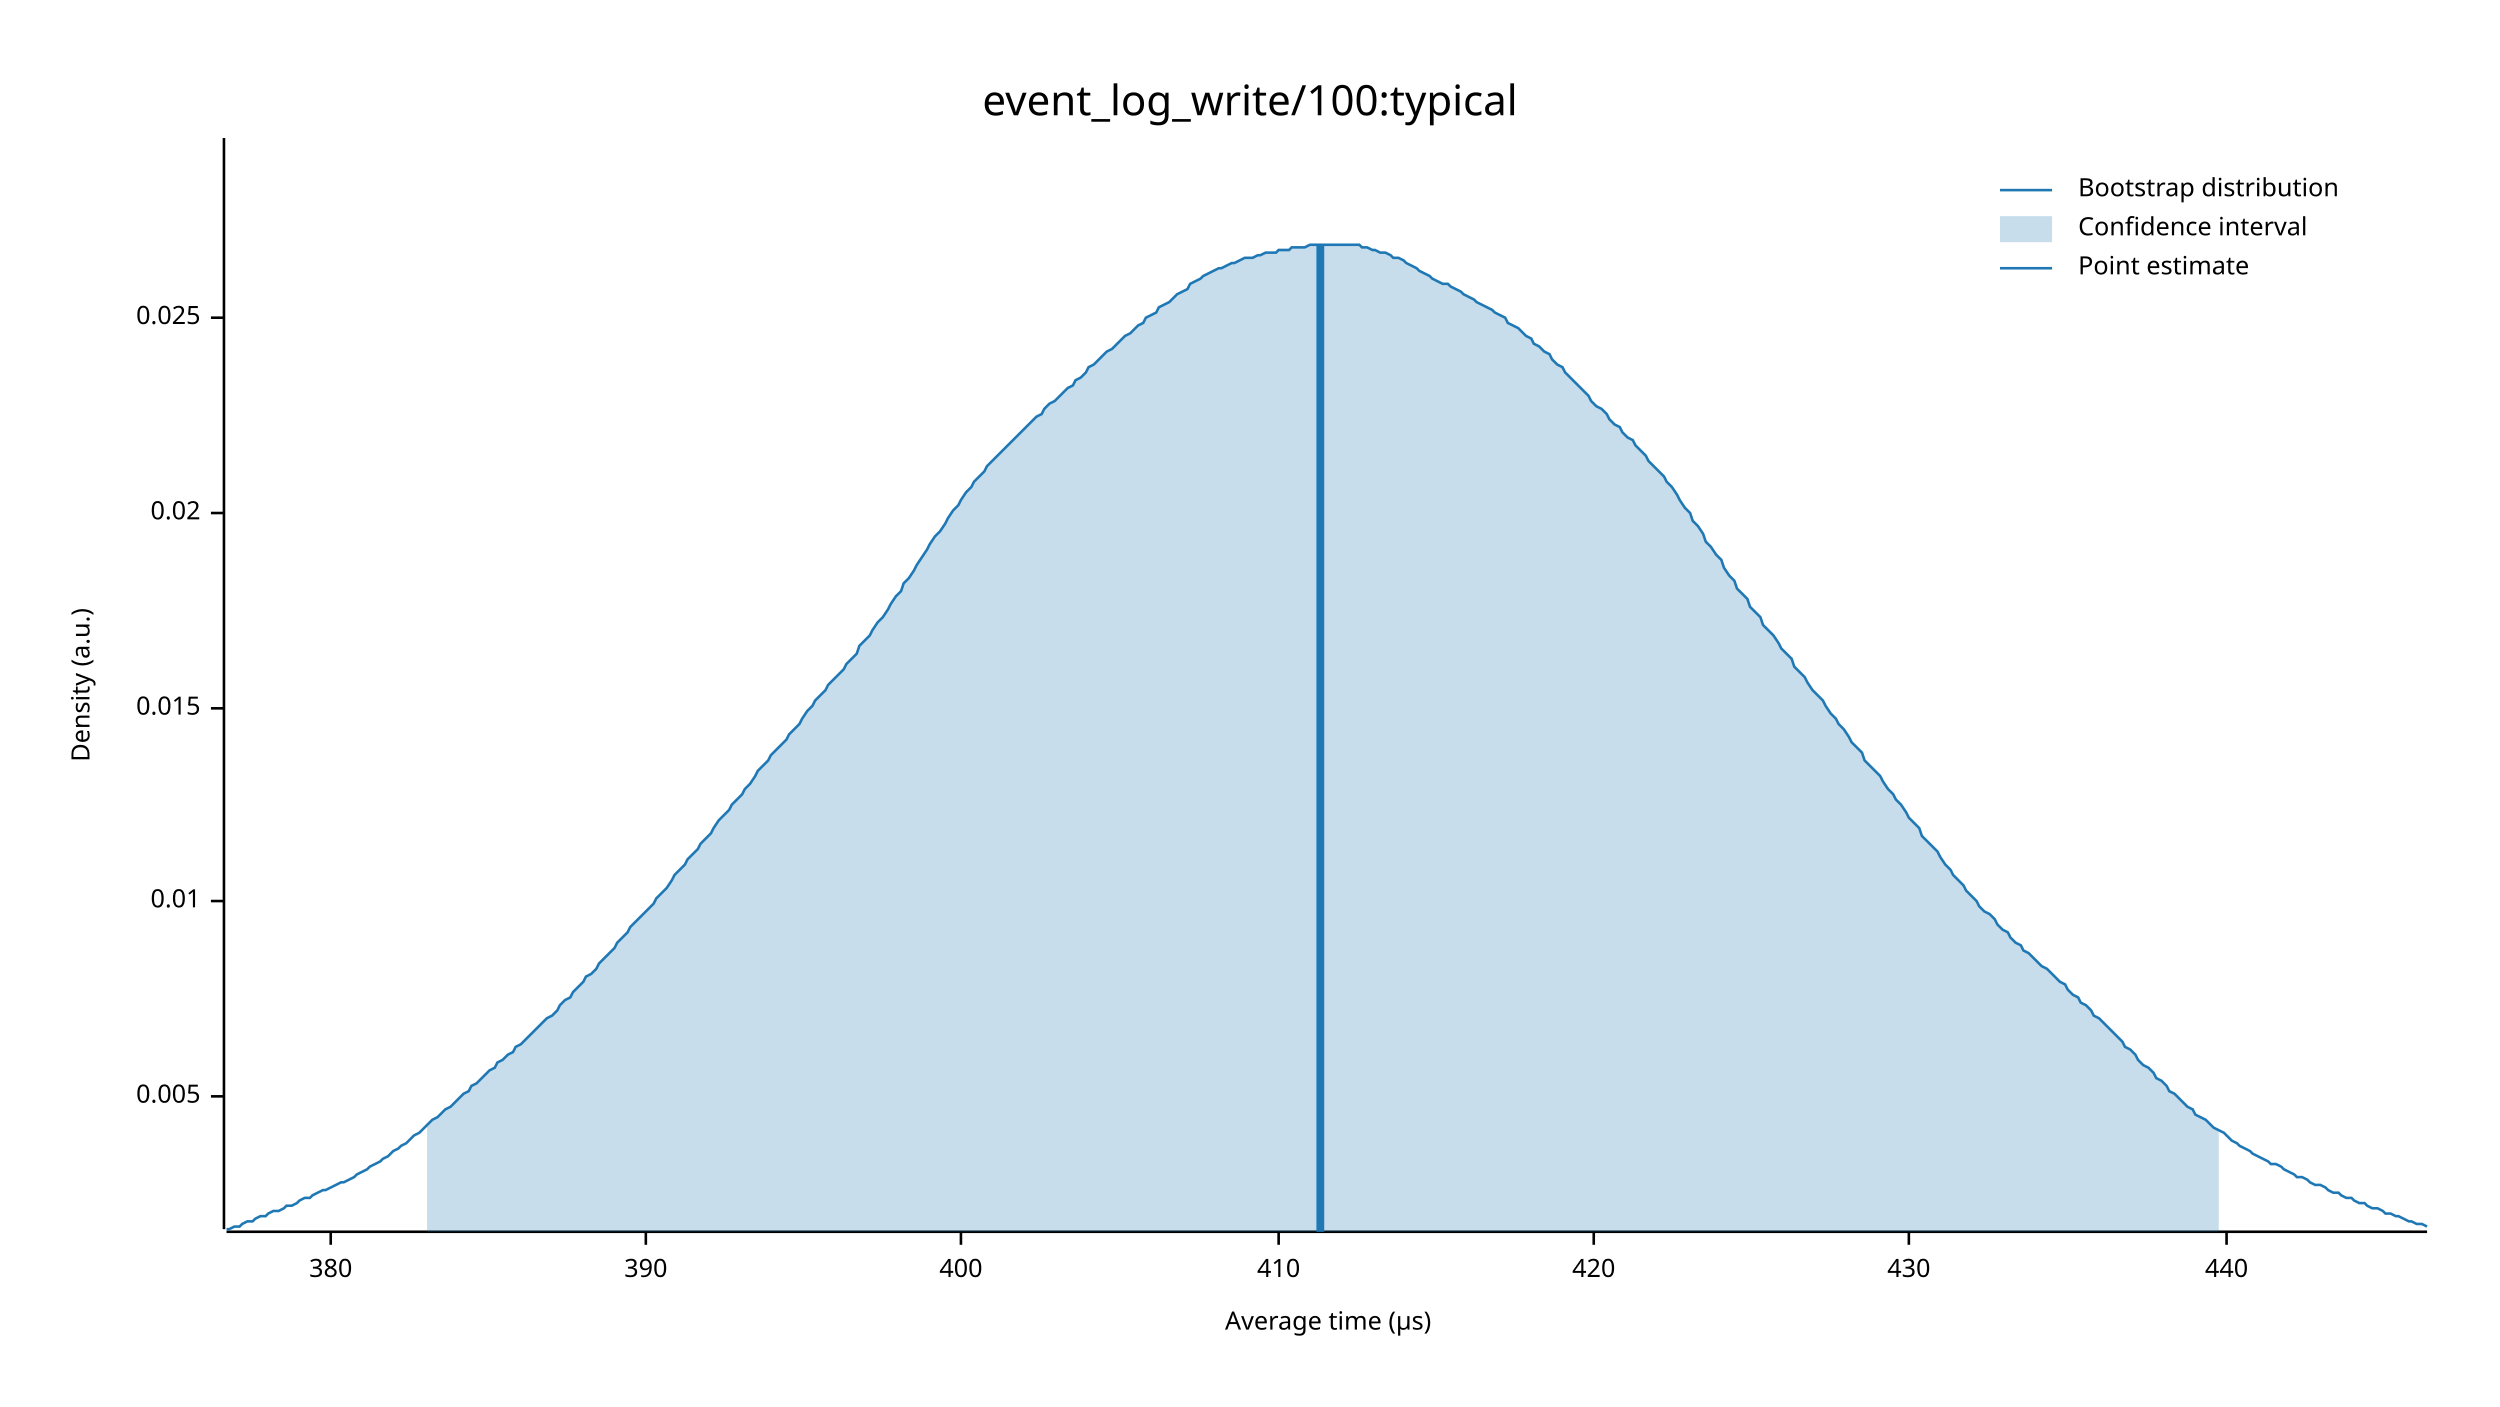
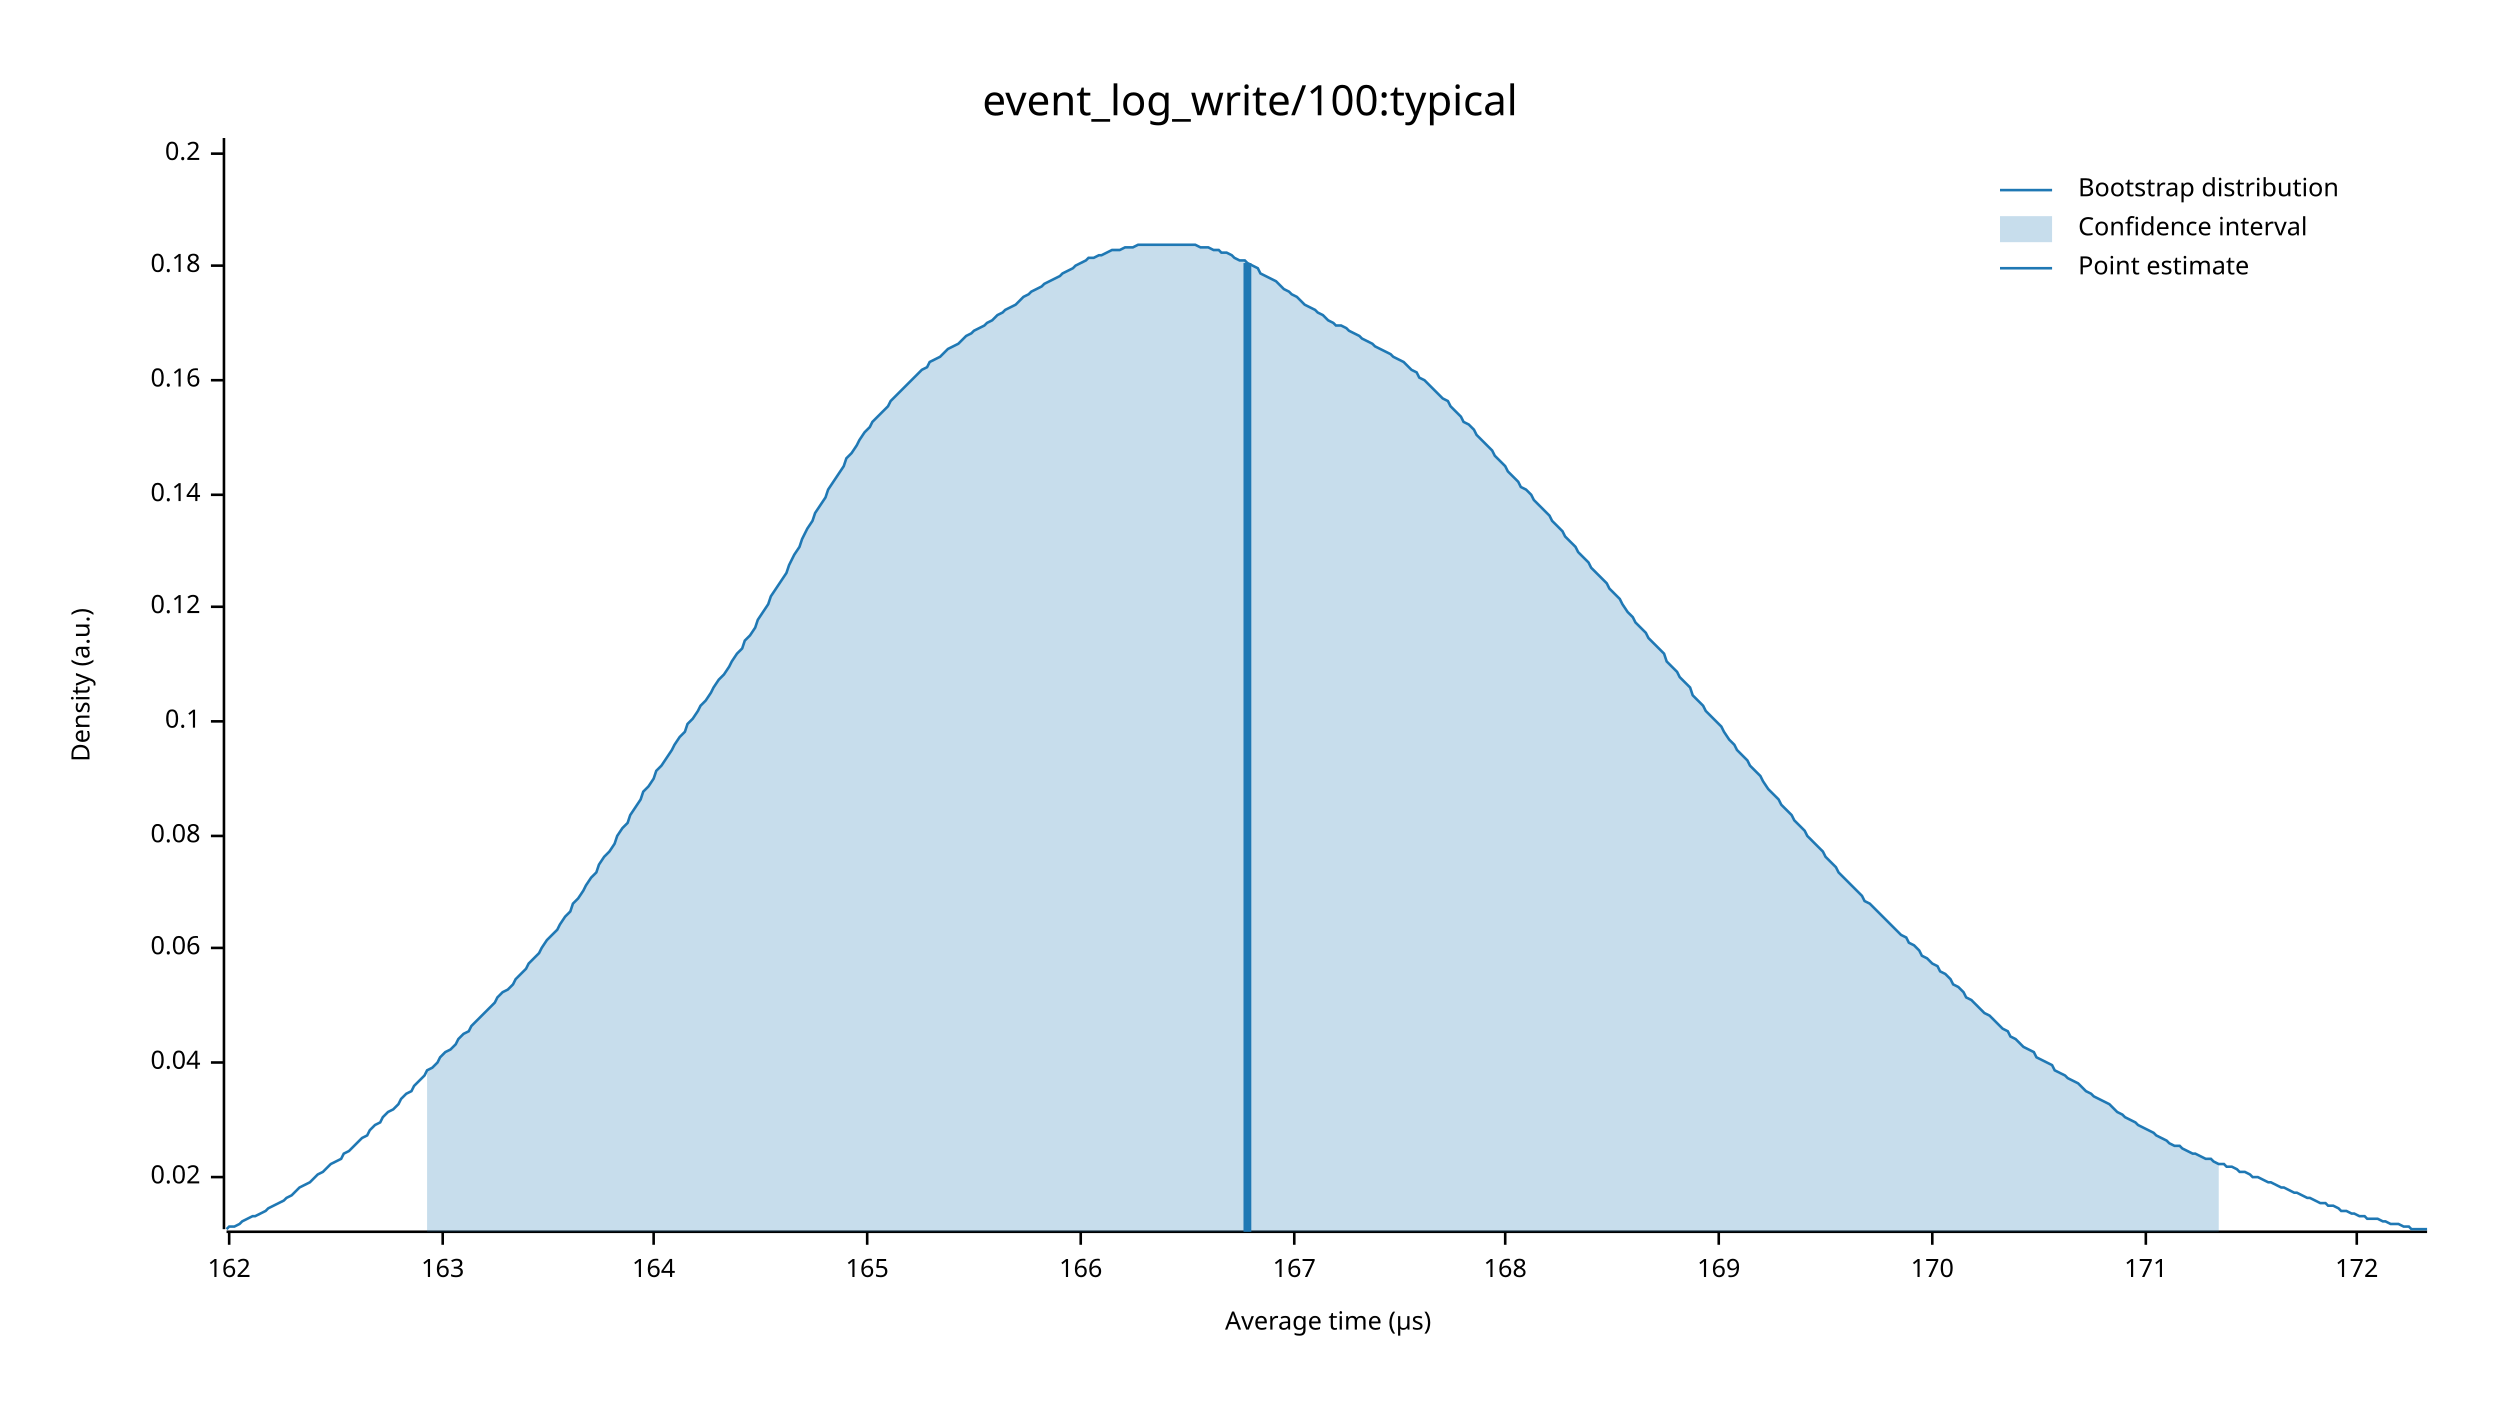
<svg xmlns="http://www.w3.org/2000/svg" width="960" height="540" viewBox="0 0 960 540">
  <text x="480" y="32" dy="0.76em" text-anchor="middle" font-family="sans-serif" font-size="16.129" opacity="1" fill="#000000">
event_log_write/100:typical
</text>
  <text x="27" y="263" dy="0.76em" text-anchor="middle" font-family="sans-serif" font-size="9.677" opacity="1" fill="#000000" transform="rotate(270, 27, 263)">
Density (a.u.)
</text>
  <text x="510" y="513" dy="-0.5ex" text-anchor="middle" font-family="sans-serif" font-size="9.677" opacity="1" fill="#000000">
Average time (µs)
</text>
  <polyline fill="none" opacity="1" stroke="#000000" stroke-width="1" points="86,53 86,472 " />
-   <text x="77" y="421" dy="0.5ex" text-anchor="end" font-family="sans-serif" font-size="9.677" opacity="1" fill="#000000">
- 0.005
- </text>
-   <polyline fill="none" opacity="1" stroke="#000000" stroke-width="1" points="81,421 86,421 " />
-   <text x="77" y="346" dy="0.5ex" text-anchor="end" font-family="sans-serif" font-size="9.677" opacity="1" fill="#000000">
- 0.01
- </text>
-   <polyline fill="none" opacity="1" stroke="#000000" stroke-width="1" points="81,346 86,346 " />
-   <text x="77" y="272" dy="0.5ex" text-anchor="end" font-family="sans-serif" font-size="9.677" opacity="1" fill="#000000">
- 0.015
- </text>
-   <polyline fill="none" opacity="1" stroke="#000000" stroke-width="1" points="81,272 86,272 " />
-   <text x="77" y="197" dy="0.5ex" text-anchor="end" font-family="sans-serif" font-size="9.677" opacity="1" fill="#000000">
+   <text x="77" y="452" dy="0.5ex" text-anchor="end" font-family="sans-serif" font-size="9.677" opacity="1" fill="#000000">
0.02
</text>
-   <polyline fill="none" opacity="1" stroke="#000000" stroke-width="1" points="81,197 86,197 " />
-   <text x="77" y="122" dy="0.5ex" text-anchor="end" font-family="sans-serif" font-size="9.677" opacity="1" fill="#000000">
- 0.025
+   <polyline fill="none" opacity="1" stroke="#000000" stroke-width="1" points="81,452 86,452 " />
+   <text x="77" y="408" dy="0.5ex" text-anchor="end" font-family="sans-serif" font-size="9.677" opacity="1" fill="#000000">
+ 0.04
</text>
-   <polyline fill="none" opacity="1" stroke="#000000" stroke-width="1" points="81,122 86,122 " />
+   <polyline fill="none" opacity="1" stroke="#000000" stroke-width="1" points="81,408 86,408 " />
+   <text x="77" y="364" dy="0.5ex" text-anchor="end" font-family="sans-serif" font-size="9.677" opacity="1" fill="#000000">
+ 0.06
+ </text>
+   <polyline fill="none" opacity="1" stroke="#000000" stroke-width="1" points="81,364 86,364 " />
+   <text x="77" y="321" dy="0.5ex" text-anchor="end" font-family="sans-serif" font-size="9.677" opacity="1" fill="#000000">
+ 0.08
+ </text>
+   <polyline fill="none" opacity="1" stroke="#000000" stroke-width="1" points="81,321 86,321 " />
+   <text x="77" y="277" dy="0.5ex" text-anchor="end" font-family="sans-serif" font-size="9.677" opacity="1" fill="#000000">
+ 0.1
+ </text>
+   <polyline fill="none" opacity="1" stroke="#000000" stroke-width="1" points="81,277 86,277 " />
+   <text x="77" y="233" dy="0.5ex" text-anchor="end" font-family="sans-serif" font-size="9.677" opacity="1" fill="#000000">
+ 0.12
+ </text>
+   <polyline fill="none" opacity="1" stroke="#000000" stroke-width="1" points="81,233 86,233 " />
+   <text x="77" y="190" dy="0.5ex" text-anchor="end" font-family="sans-serif" font-size="9.677" opacity="1" fill="#000000">
+ 0.14
+ </text>
+   <polyline fill="none" opacity="1" stroke="#000000" stroke-width="1" points="81,190 86,190 " />
+   <text x="77" y="146" dy="0.5ex" text-anchor="end" font-family="sans-serif" font-size="9.677" opacity="1" fill="#000000">
+ 0.16
+ </text>
+   <polyline fill="none" opacity="1" stroke="#000000" stroke-width="1" points="81,146 86,146 " />
+   <text x="77" y="102" dy="0.5ex" text-anchor="end" font-family="sans-serif" font-size="9.677" opacity="1" fill="#000000">
+ 0.18
+ </text>
+   <polyline fill="none" opacity="1" stroke="#000000" stroke-width="1" points="81,102 86,102 " />
+   <text x="77" y="59" dy="0.5ex" text-anchor="end" font-family="sans-serif" font-size="9.677" opacity="1" fill="#000000">
+ 0.2
+ </text>
+   <polyline fill="none" opacity="1" stroke="#000000" stroke-width="1" points="81,59 86,59 " />
  <polyline fill="none" opacity="1" stroke="#000000" stroke-width="1" points="87,473 932,473 " />
-   <text x="127" y="483" dy="0.76em" text-anchor="middle" font-family="sans-serif" font-size="9.677" opacity="1" fill="#000000">
- 380
+   <text x="88" y="483" dy="0.76em" text-anchor="middle" font-family="sans-serif" font-size="9.677" opacity="1" fill="#000000">
+ 162
</text>
-   <polyline fill="none" opacity="1" stroke="#000000" stroke-width="1" points="127,473 127,478 " />
-   <text x="248" y="483" dy="0.76em" text-anchor="middle" font-family="sans-serif" font-size="9.677" opacity="1" fill="#000000">
- 390
+   <polyline fill="none" opacity="1" stroke="#000000" stroke-width="1" points="88,473 88,478 " />
+   <text x="170" y="483" dy="0.76em" text-anchor="middle" font-family="sans-serif" font-size="9.677" opacity="1" fill="#000000">
+ 163
</text>
-   <polyline fill="none" opacity="1" stroke="#000000" stroke-width="1" points="248,473 248,478 " />
-   <text x="369" y="483" dy="0.76em" text-anchor="middle" font-family="sans-serif" font-size="9.677" opacity="1" fill="#000000">
- 400
+   <polyline fill="none" opacity="1" stroke="#000000" stroke-width="1" points="170,473 170,478 " />
+   <text x="251" y="483" dy="0.76em" text-anchor="middle" font-family="sans-serif" font-size="9.677" opacity="1" fill="#000000">
+ 164
</text>
-   <polyline fill="none" opacity="1" stroke="#000000" stroke-width="1" points="369,473 369,478 " />
-   <text x="491" y="483" dy="0.76em" text-anchor="middle" font-family="sans-serif" font-size="9.677" opacity="1" fill="#000000">
- 410
+   <polyline fill="none" opacity="1" stroke="#000000" stroke-width="1" points="251,473 251,478 " />
+   <text x="333" y="483" dy="0.76em" text-anchor="middle" font-family="sans-serif" font-size="9.677" opacity="1" fill="#000000">
+ 165
</text>
-   <polyline fill="none" opacity="1" stroke="#000000" stroke-width="1" points="491,473 491,478 " />
-   <text x="612" y="483" dy="0.76em" text-anchor="middle" font-family="sans-serif" font-size="9.677" opacity="1" fill="#000000">
- 420
+   <polyline fill="none" opacity="1" stroke="#000000" stroke-width="1" points="333,473 333,478 " />
+   <text x="415" y="483" dy="0.76em" text-anchor="middle" font-family="sans-serif" font-size="9.677" opacity="1" fill="#000000">
+ 166
</text>
-   <polyline fill="none" opacity="1" stroke="#000000" stroke-width="1" points="612,473 612,478 " />
-   <text x="733" y="483" dy="0.76em" text-anchor="middle" font-family="sans-serif" font-size="9.677" opacity="1" fill="#000000">
- 430
+   <polyline fill="none" opacity="1" stroke="#000000" stroke-width="1" points="415,473 415,478 " />
+   <text x="497" y="483" dy="0.76em" text-anchor="middle" font-family="sans-serif" font-size="9.677" opacity="1" fill="#000000">
+ 167
</text>
-   <polyline fill="none" opacity="1" stroke="#000000" stroke-width="1" points="733,473 733,478 " />
-   <text x="855" y="483" dy="0.76em" text-anchor="middle" font-family="sans-serif" font-size="9.677" opacity="1" fill="#000000">
- 440
+   <polyline fill="none" opacity="1" stroke="#000000" stroke-width="1" points="497,473 497,478 " />
+   <text x="578" y="483" dy="0.76em" text-anchor="middle" font-family="sans-serif" font-size="9.677" opacity="1" fill="#000000">
+ 168
</text>
-   <polyline fill="none" opacity="1" stroke="#000000" stroke-width="1" points="855,473 855,478 " />
-   <polyline fill="none" opacity="1" stroke="#1F78B4" stroke-width="1" points="87,472 88,472 90,471 92,471 93,470 95,469 97,469 98,468 100,467 102,467 103,466 105,465 107,465 109,464 110,463 112,463 114,462 115,461 117,460 119,460 120,459 122,458 124,457 125,457 127,456 129,455 131,454 132,454 134,453 136,452 137,451 139,450 141,449 142,448 144,447 146,446 147,445 149,444 151,442 153,441 154,440 156,439 158,437 159,436 161,435 163,433 164,432 166,430 168,429 169,428 171,426 173,425 175,423 176,422 178,420 180,419 181,417 183,416 185,414 186,413 188,411 190,410 191,408 193,407 195,405 197,404 198,402 200,401 202,399 203,398 205,396 207,394 208,393 210,391 212,390 214,388 215,386 217,384 219,383 220,381 222,379 224,377 225,375 227,374 229,372 230,370 232,368 234,366 236,364 237,362 239,360 241,358 242,356 244,354 246,352 247,351 249,349 251,347 252,345 254,343 256,341 258,338 259,336 261,334 263,332 264,330 266,328 268,326 269,324 271,322 273,320 274,318 276,315 278,313 280,311 281,309 283,307 285,305 286,303 288,301 290,298 291,296 293,294 295,292 296,290 298,288 300,286 302,284 303,282 305,280 307,278 308,276 310,273 312,271 313,269 315,267 317,265 318,263 320,261 322,259 324,257 325,255 327,253 329,251 330,248 332,246 334,244 335,242 337,239 339,237 341,234 342,232 344,229 346,227 347,224 349,222 351,219 352,217 354,214 356,211 357,209 359,206 361,204 363,201 364,199 366,196 368,194 369,192 371,189 373,187 374,185 376,183 378,181 379,179 381,177 383,175 385,173 386,172 388,170 390,168 391,167 393,165 395,163 396,162 398,160 400,159 401,157 403,155 405,154 407,152 408,151 410,149 412,148 413,146 415,145 417,143 418,141 420,140 422,138 423,137 425,135 427,134 429,132 430,131 432,129 434,128 435,127 437,125 439,124 440,122 442,121 444,120 445,118 447,117 449,116 451,114 452,113 454,112 456,111 457,109 459,108 461,107 462,106 464,105 466,104 468,103 469,103 471,102 473,101 474,101 476,100 478,99 479,99 481,99 483,98 484,98 486,97 488,97 490,97 491,96 493,96 495,96 496,95 498,95 500,95 501,95 503,94 505,94 506,94 508,94 510,94 512,94 513,94 515,94 517,94 518,94 520,94 522,94 523,95 525,95 527,96 528,96 530,97 532,97 534,98 535,99 537,99 539,100 540,101 542,102 544,103 545,104 547,105 549,106 550,107 552,108 554,109 556,109 557,110 559,111 561,112 562,113 564,114 566,115 567,116 569,117 571,118 573,119 574,120 576,121 578,122 579,124 581,125 583,126 584,127 586,129 588,130 589,132 591,133 593,135 595,136 596,138 598,140 600,141 601,143 603,145 605,147 606,148 608,150 610,152 611,154 613,156 615,157 617,159 618,161 620,163 622,164 623,166 625,168 627,169 628,171 630,173 632,175 633,177 635,179 637,181 639,183 640,185 642,187 644,190 645,192 647,195 649,197 650,200 652,202 654,205 655,208 657,210 659,213 661,215 662,218 664,221 666,223 667,226 669,228 671,230 672,233 674,235 676,237 677,240 679,242 681,244 683,247 684,249 686,251 688,253 689,256 691,258 693,260 694,262 696,265 698,267 700,269 701,271 703,274 705,276 706,278 708,280 710,283 711,285 713,287 715,289 716,292 718,294 720,296 722,298 723,300 725,303 727,305 728,307 730,309 732,312 733,314 735,316 737,318 738,321 740,323 742,325 744,327 745,329 747,332 749,334 750,336 752,338 754,340 755,342 757,344 759,346 760,348 762,350 764,351 766,353 767,355 769,357 771,358 772,360 774,362 776,363 777,365 779,366 781,368 782,369 784,371 786,372 788,374 789,375 791,377 793,378 794,380 796,382 798,383 799,385 801,386 803,388 804,390 806,391 808,393 810,395 811,396 813,398 815,400 816,402 818,403 820,405 821,407 823,409 825,410 827,412 828,414 830,415 832,417 833,419 835,420 837,422 838,423 840,425 842,426 843,428 845,429 847,430 849,432 850,433 852,434 854,435 855,436 857,438 859,439 860,440 862,441 864,442 865,443 867,444 869,445 871,446 872,447 874,447 876,448 877,449 879,450 881,451 882,452 884,452 886,453 887,454 889,455 891,455 893,456 894,457 896,458 898,458 899,459 901,460 903,460 904,461 906,462 908,462 909,463 911,464 913,464 915,465 916,466 918,466 920,467 921,467 923,468 925,469 926,469 928,470 930,470 932,471 " />
-   <polygon opacity="0.25" fill="#1F78B4" points="164,432 166,430 168,429 169,428 171,426 173,425 175,423 176,422 178,420 180,419 181,417 183,416 185,414 186,413 188,411 190,410 191,408 193,407 195,405 197,404 198,402 200,401 202,399 203,398 205,396 207,394 208,393 210,391 212,390 214,388 215,386 217,384 219,383 220,381 222,379 224,377 225,375 227,374 229,372 230,370 232,368 234,366 236,364 237,362 239,360 241,358 242,356 244,354 246,352 247,351 249,349 251,347 252,345 254,343 256,341 258,338 259,336 261,334 263,332 264,330 266,328 268,326 269,324 271,322 273,320 274,318 276,315 278,313 280,311 281,309 283,307 285,305 286,303 288,301 290,298 291,296 293,294 295,292 296,290 298,288 300,286 302,284 303,282 305,280 307,278 308,276 310,273 312,271 313,269 315,267 317,265 318,263 320,261 322,259 324,257 325,255 327,253 329,251 330,248 332,246 334,244 335,242 337,239 339,237 341,234 342,232 344,229 346,227 347,224 349,222 351,219 352,217 354,214 356,211 357,209 359,206 361,204 363,201 364,199 366,196 368,194 369,192 371,189 373,187 374,185 376,183 378,181 379,179 381,177 383,175 385,173 386,172 388,170 390,168 391,167 393,165 395,163 396,162 398,160 400,159 401,157 403,155 405,154 407,152 408,151 410,149 412,148 413,146 415,145 417,143 418,141 420,140 422,138 423,137 425,135 427,134 429,132 430,131 432,129 434,128 435,127 437,125 439,124 440,122 442,121 444,120 445,118 447,117 449,116 451,114 452,113 454,112 456,111 457,109 459,108 461,107 462,106 464,105 466,104 468,103 469,103 471,102 473,101 474,101 476,100 478,99 479,99 481,99 483,98 484,98 486,97 488,97 490,97 491,96 493,96 495,96 496,95 498,95 500,95 501,95 503,94 505,94 506,94 508,94 510,94 512,94 513,94 515,94 517,94 518,94 520,94 522,94 523,95 525,95 527,96 528,96 530,97 532,97 534,98 535,99 537,99 539,100 540,101 542,102 544,103 545,104 547,105 549,106 550,107 552,108 554,109 556,109 557,110 559,111 561,112 562,113 564,114 566,115 567,116 569,117 571,118 573,119 574,120 576,121 578,122 579,124 581,125 583,126 584,127 586,129 588,130 589,132 591,133 593,135 595,136 596,138 598,140 600,141 601,143 603,145 605,147 606,148 608,150 610,152 611,154 613,156 615,157 617,159 618,161 620,163 622,164 623,166 625,168 627,169 628,171 630,173 632,175 633,177 635,179 637,181 639,183 640,185 642,187 644,190 645,192 647,195 649,197 650,200 652,202 654,205 655,208 657,210 659,213 661,215 662,218 664,221 666,223 667,226 669,228 671,230 672,233 674,235 676,237 677,240 679,242 681,244 683,247 684,249 686,251 688,253 689,256 691,258 693,260 694,262 696,265 698,267 700,269 701,271 703,274 705,276 706,278 708,280 710,283 711,285 713,287 715,289 716,292 718,294 720,296 722,298 723,300 725,303 727,305 728,307 730,309 732,312 733,314 735,316 737,318 738,321 740,323 742,325 744,327 745,329 747,332 749,334 750,336 752,338 754,340 755,342 757,344 759,346 760,348 762,350 764,351 766,353 767,355 769,357 771,358 772,360 774,362 776,363 777,365 779,366 781,368 782,369 784,371 786,372 788,374 789,375 791,377 793,378 794,380 796,382 798,383 799,385 801,386 803,388 804,390 806,391 808,393 810,395 811,396 813,398 815,400 816,402 818,403 820,405 821,407 823,409 825,410 827,412 828,414 830,415 832,417 833,419 835,420 837,422 838,423 840,425 842,426 843,428 845,429 847,430 849,432 850,433 852,434 852,473 164,473 " />
-   <polyline fill="none" opacity="1" stroke="#1F78B4" stroke-width="3" points="507,473 507,94 " />
+   <polyline fill="none" opacity="1" stroke="#000000" stroke-width="1" points="578,473 578,478 " />
+   <text x="660" y="483" dy="0.76em" text-anchor="middle" font-family="sans-serif" font-size="9.677" opacity="1" fill="#000000">
+ 169
+ </text>
+   <polyline fill="none" opacity="1" stroke="#000000" stroke-width="1" points="660,473 660,478 " />
+   <text x="742" y="483" dy="0.76em" text-anchor="middle" font-family="sans-serif" font-size="9.677" opacity="1" fill="#000000">
+ 170
+ </text>
+   <polyline fill="none" opacity="1" stroke="#000000" stroke-width="1" points="742,473 742,478 " />
+   <text x="824" y="483" dy="0.76em" text-anchor="middle" font-family="sans-serif" font-size="9.677" opacity="1" fill="#000000">
+ 171
+ </text>
+   <polyline fill="none" opacity="1" stroke="#000000" stroke-width="1" points="824,473 824,478 " />
+   <text x="905" y="483" dy="0.76em" text-anchor="middle" font-family="sans-serif" font-size="9.677" opacity="1" fill="#000000">
+ 172
+ </text>
+   <polyline fill="none" opacity="1" stroke="#000000" stroke-width="1" points="905,473 905,478 " />
+   <polyline fill="none" opacity="1" stroke="#1F78B4" stroke-width="1" points="87,472 88,471 90,471 92,470 93,469 95,468 97,467 98,467 100,466 102,465 103,464 105,463 107,462 109,461 110,460 112,459 114,457 115,456 117,455 119,454 120,453 122,451 124,450 125,449 127,447 129,446 131,445 132,443 134,442 136,440 137,439 139,437 141,436 142,434 144,432 146,431 147,429 149,427 151,426 153,424 154,422 156,420 158,419 159,417 161,415 163,413 164,411 166,410 168,408 169,406 171,404 173,403 175,401 176,399 178,397 180,396 181,394 183,392 185,390 186,389 188,387 190,385 191,383 193,381 195,380 197,378 198,376 200,374 202,372 203,370 205,368 207,366 208,364 210,361 212,359 214,357 215,355 217,352 219,350 220,347 222,345 224,342 225,340 227,337 229,335 230,332 232,329 234,327 236,324 237,321 239,318 241,316 242,313 244,310 246,307 247,304 249,302 251,299 252,296 254,294 256,291 258,288 259,286 261,283 263,281 264,278 266,276 268,273 269,271 271,269 273,266 274,264 276,261 278,259 280,256 281,254 283,251 285,249 286,246 288,244 290,241 291,238 293,235 295,232 296,229 298,226 300,223 302,220 303,217 305,213 307,210 308,207 310,203 312,200 313,197 315,194 317,191 318,188 320,185 322,182 324,179 325,176 327,174 329,171 330,169 332,166 334,164 335,162 337,160 339,158 341,156 342,154 344,152 346,150 347,149 349,147 351,145 352,144 354,142 356,141 357,139 359,138 361,137 363,135 364,134 366,133 368,132 369,131 371,129 373,128 374,127 376,126 378,125 379,124 381,123 383,121 385,120 386,119 388,118 390,117 391,116 393,114 395,113 396,112 398,111 400,110 401,109 403,108 405,107 407,106 408,105 410,104 412,103 413,102 415,101 417,100 418,99 420,99 422,98 423,98 425,97 427,96 429,96 430,96 432,95 434,95 435,95 437,94 439,94 440,94 442,94 444,94 445,94 447,94 449,94 451,94 452,94 454,94 456,94 457,94 459,94 461,95 462,95 464,95 466,96 468,96 469,97 471,97 473,98 474,99 476,100 478,100 479,101 481,102 483,103 484,105 486,106 488,107 490,108 491,109 493,111 495,112 496,113 498,114 500,116 501,117 503,118 505,119 506,120 508,121 510,123 512,124 513,125 515,125 517,126 518,127 520,128 522,129 523,130 525,131 527,132 528,133 530,134 532,135 534,136 535,137 537,138 539,139 540,140 542,142 544,143 545,145 547,146 549,148 550,149 552,151 554,153 556,154 557,156 559,158 561,160 562,162 564,163 566,165 567,167 569,169 571,171 573,173 574,175 576,177 578,179 579,181 581,183 583,185 584,187 586,188 588,190 589,192 591,194 593,196 595,198 596,200 598,202 600,204 601,206 603,208 605,210 606,212 608,214 610,216 611,218 613,220 615,222 617,224 618,226 620,228 622,230 623,232 625,235 627,237 628,239 630,241 632,243 633,245 635,247 637,249 639,251 640,254 642,256 644,258 645,260 647,262 649,264 650,267 652,269 654,271 655,273 657,275 659,277 661,279 662,281 664,284 666,286 667,288 669,290 671,292 672,294 674,296 676,298 677,300 679,303 681,305 683,307 684,309 686,311 688,313 689,315 691,317 693,319 694,321 696,323 698,325 700,327 701,329 703,331 705,333 706,335 708,337 710,339 711,340 713,342 715,344 716,346 718,347 720,349 722,351 723,352 725,354 727,356 728,357 730,359 732,360 733,362 735,363 737,365 738,367 740,368 742,370 744,371 745,373 747,374 749,376 750,378 752,379 754,381 755,383 757,384 759,386 760,387 762,389 764,390 766,392 767,393 769,395 771,396 772,398 774,399 776,401 777,402 779,403 781,404 782,406 784,407 786,408 788,409 789,411 791,412 793,413 794,414 796,415 798,416 799,417 801,419 803,420 804,421 806,422 808,423 810,424 811,425 813,427 815,428 816,429 818,430 820,431 821,432 823,433 825,434 827,435 828,436 830,437 832,438 833,439 835,440 837,440 838,441 840,442 842,443 843,443 845,444 847,445 849,445 850,446 852,447 854,447 855,448 857,448 859,449 860,450 862,450 864,451 865,452 867,452 869,453 871,454 872,454 874,455 876,456 877,456 879,457 881,458 882,458 884,459 886,460 887,460 889,461 891,462 893,462 894,463 896,463 898,464 899,465 901,465 903,466 904,466 906,467 908,467 909,468 911,468 913,468 915,469 916,469 918,470 920,470 921,470 923,471 925,471 926,472 928,472 930,472 932,472 " />
+   <polygon opacity="0.25" fill="#1F78B4" points="164,411 166,410 168,408 169,406 171,404 173,403 175,401 176,399 178,397 180,396 181,394 183,392 185,390 186,389 188,387 190,385 191,383 193,381 195,380 197,378 198,376 200,374 202,372 203,370 205,368 207,366 208,364 210,361 212,359 214,357 215,355 217,352 219,350 220,347 222,345 224,342 225,340 227,337 229,335 230,332 232,329 234,327 236,324 237,321 239,318 241,316 242,313 244,310 246,307 247,304 249,302 251,299 252,296 254,294 256,291 258,288 259,286 261,283 263,281 264,278 266,276 268,273 269,271 271,269 273,266 274,264 276,261 278,259 280,256 281,254 283,251 285,249 286,246 288,244 290,241 291,238 293,235 295,232 296,229 298,226 300,223 302,220 303,217 305,213 307,210 308,207 310,203 312,200 313,197 315,194 317,191 318,188 320,185 322,182 324,179 325,176 327,174 329,171 330,169 332,166 334,164 335,162 337,160 339,158 341,156 342,154 344,152 346,150 347,149 349,147 351,145 352,144 354,142 356,141 357,139 359,138 361,137 363,135 364,134 366,133 368,132 369,131 371,129 373,128 374,127 376,126 378,125 379,124 381,123 383,121 385,120 386,119 388,118 390,117 391,116 393,114 395,113 396,112 398,111 400,110 401,109 403,108 405,107 407,106 408,105 410,104 412,103 413,102 415,101 417,100 418,99 420,99 422,98 423,98 425,97 427,96 429,96 430,96 432,95 434,95 435,95 437,94 439,94 440,94 442,94 444,94 445,94 447,94 449,94 451,94 452,94 454,94 456,94 457,94 459,94 461,95 462,95 464,95 466,96 468,96 469,97 471,97 473,98 474,99 476,100 478,100 479,101 481,102 483,103 484,105 486,106 488,107 490,108 491,109 493,111 495,112 496,113 498,114 500,116 501,117 503,118 505,119 506,120 508,121 510,123 512,124 513,125 515,125 517,126 518,127 520,128 522,129 523,130 525,131 527,132 528,133 530,134 532,135 534,136 535,137 537,138 539,139 540,140 542,142 544,143 545,145 547,146 549,148 550,149 552,151 554,153 556,154 557,156 559,158 561,160 562,162 564,163 566,165 567,167 569,169 571,171 573,173 574,175 576,177 578,179 579,181 581,183 583,185 584,187 586,188 588,190 589,192 591,194 593,196 595,198 596,200 598,202 600,204 601,206 603,208 605,210 606,212 608,214 610,216 611,218 613,220 615,222 617,224 618,226 620,228 622,230 623,232 625,235 627,237 628,239 630,241 632,243 633,245 635,247 637,249 639,251 640,254 642,256 644,258 645,260 647,262 649,264 650,267 652,269 654,271 655,273 657,275 659,277 661,279 662,281 664,284 666,286 667,288 669,290 671,292 672,294 674,296 676,298 677,300 679,303 681,305 683,307 684,309 686,311 688,313 689,315 691,317 693,319 694,321 696,323 698,325 700,327 701,329 703,331 705,333 706,335 708,337 710,339 711,340 713,342 715,344 716,346 718,347 720,349 722,351 723,352 725,354 727,356 728,357 730,359 732,360 733,362 735,363 737,365 738,367 740,368 742,370 744,371 745,373 747,374 749,376 750,378 752,379 754,381 755,383 757,384 759,386 760,387 762,389 764,390 766,392 767,393 769,395 771,396 772,398 774,399 776,401 777,402 779,403 781,404 782,406 784,407 786,408 788,409 789,411 791,412 793,413 794,414 796,415 798,416 799,417 801,419 803,420 804,421 806,422 808,423 810,424 811,425 813,427 815,428 816,429 818,430 820,431 821,432 823,433 825,434 827,435 828,436 830,437 832,438 833,439 835,440 837,440 838,441 840,442 842,443 843,443 845,444 847,445 849,445 850,446 852,447 852,473 164,473 " />
+   <polyline fill="none" opacity="1" stroke="#1F78B4" stroke-width="3" points="479,473 479,101 " />
  <text x="798" y="68" dy="0.76em" text-anchor="start" font-family="sans-serif" font-size="9.677" opacity="1" fill="#000000">
Bootstrap distribution
</text>
  <text x="798" y="83" dy="0.76em" text-anchor="start" font-family="sans-serif" font-size="9.677" opacity="1" fill="#000000">
Confidence interval
</text>
  <text x="798" y="98" dy="0.76em" text-anchor="start" font-family="sans-serif" font-size="9.677" opacity="1" fill="#000000">
Point estimate
</text>
  <polyline fill="none" opacity="1" stroke="#1F78B4" stroke-width="1" points="768,73 788,73 " />
  <rect x="768" y="83" width="20" height="10" opacity="0.25" fill="#1F78B4" stroke="none" />
  <polyline fill="none" opacity="1" stroke="#1F78B4" stroke-width="1" points="768,103 788,103 " />
</svg>
